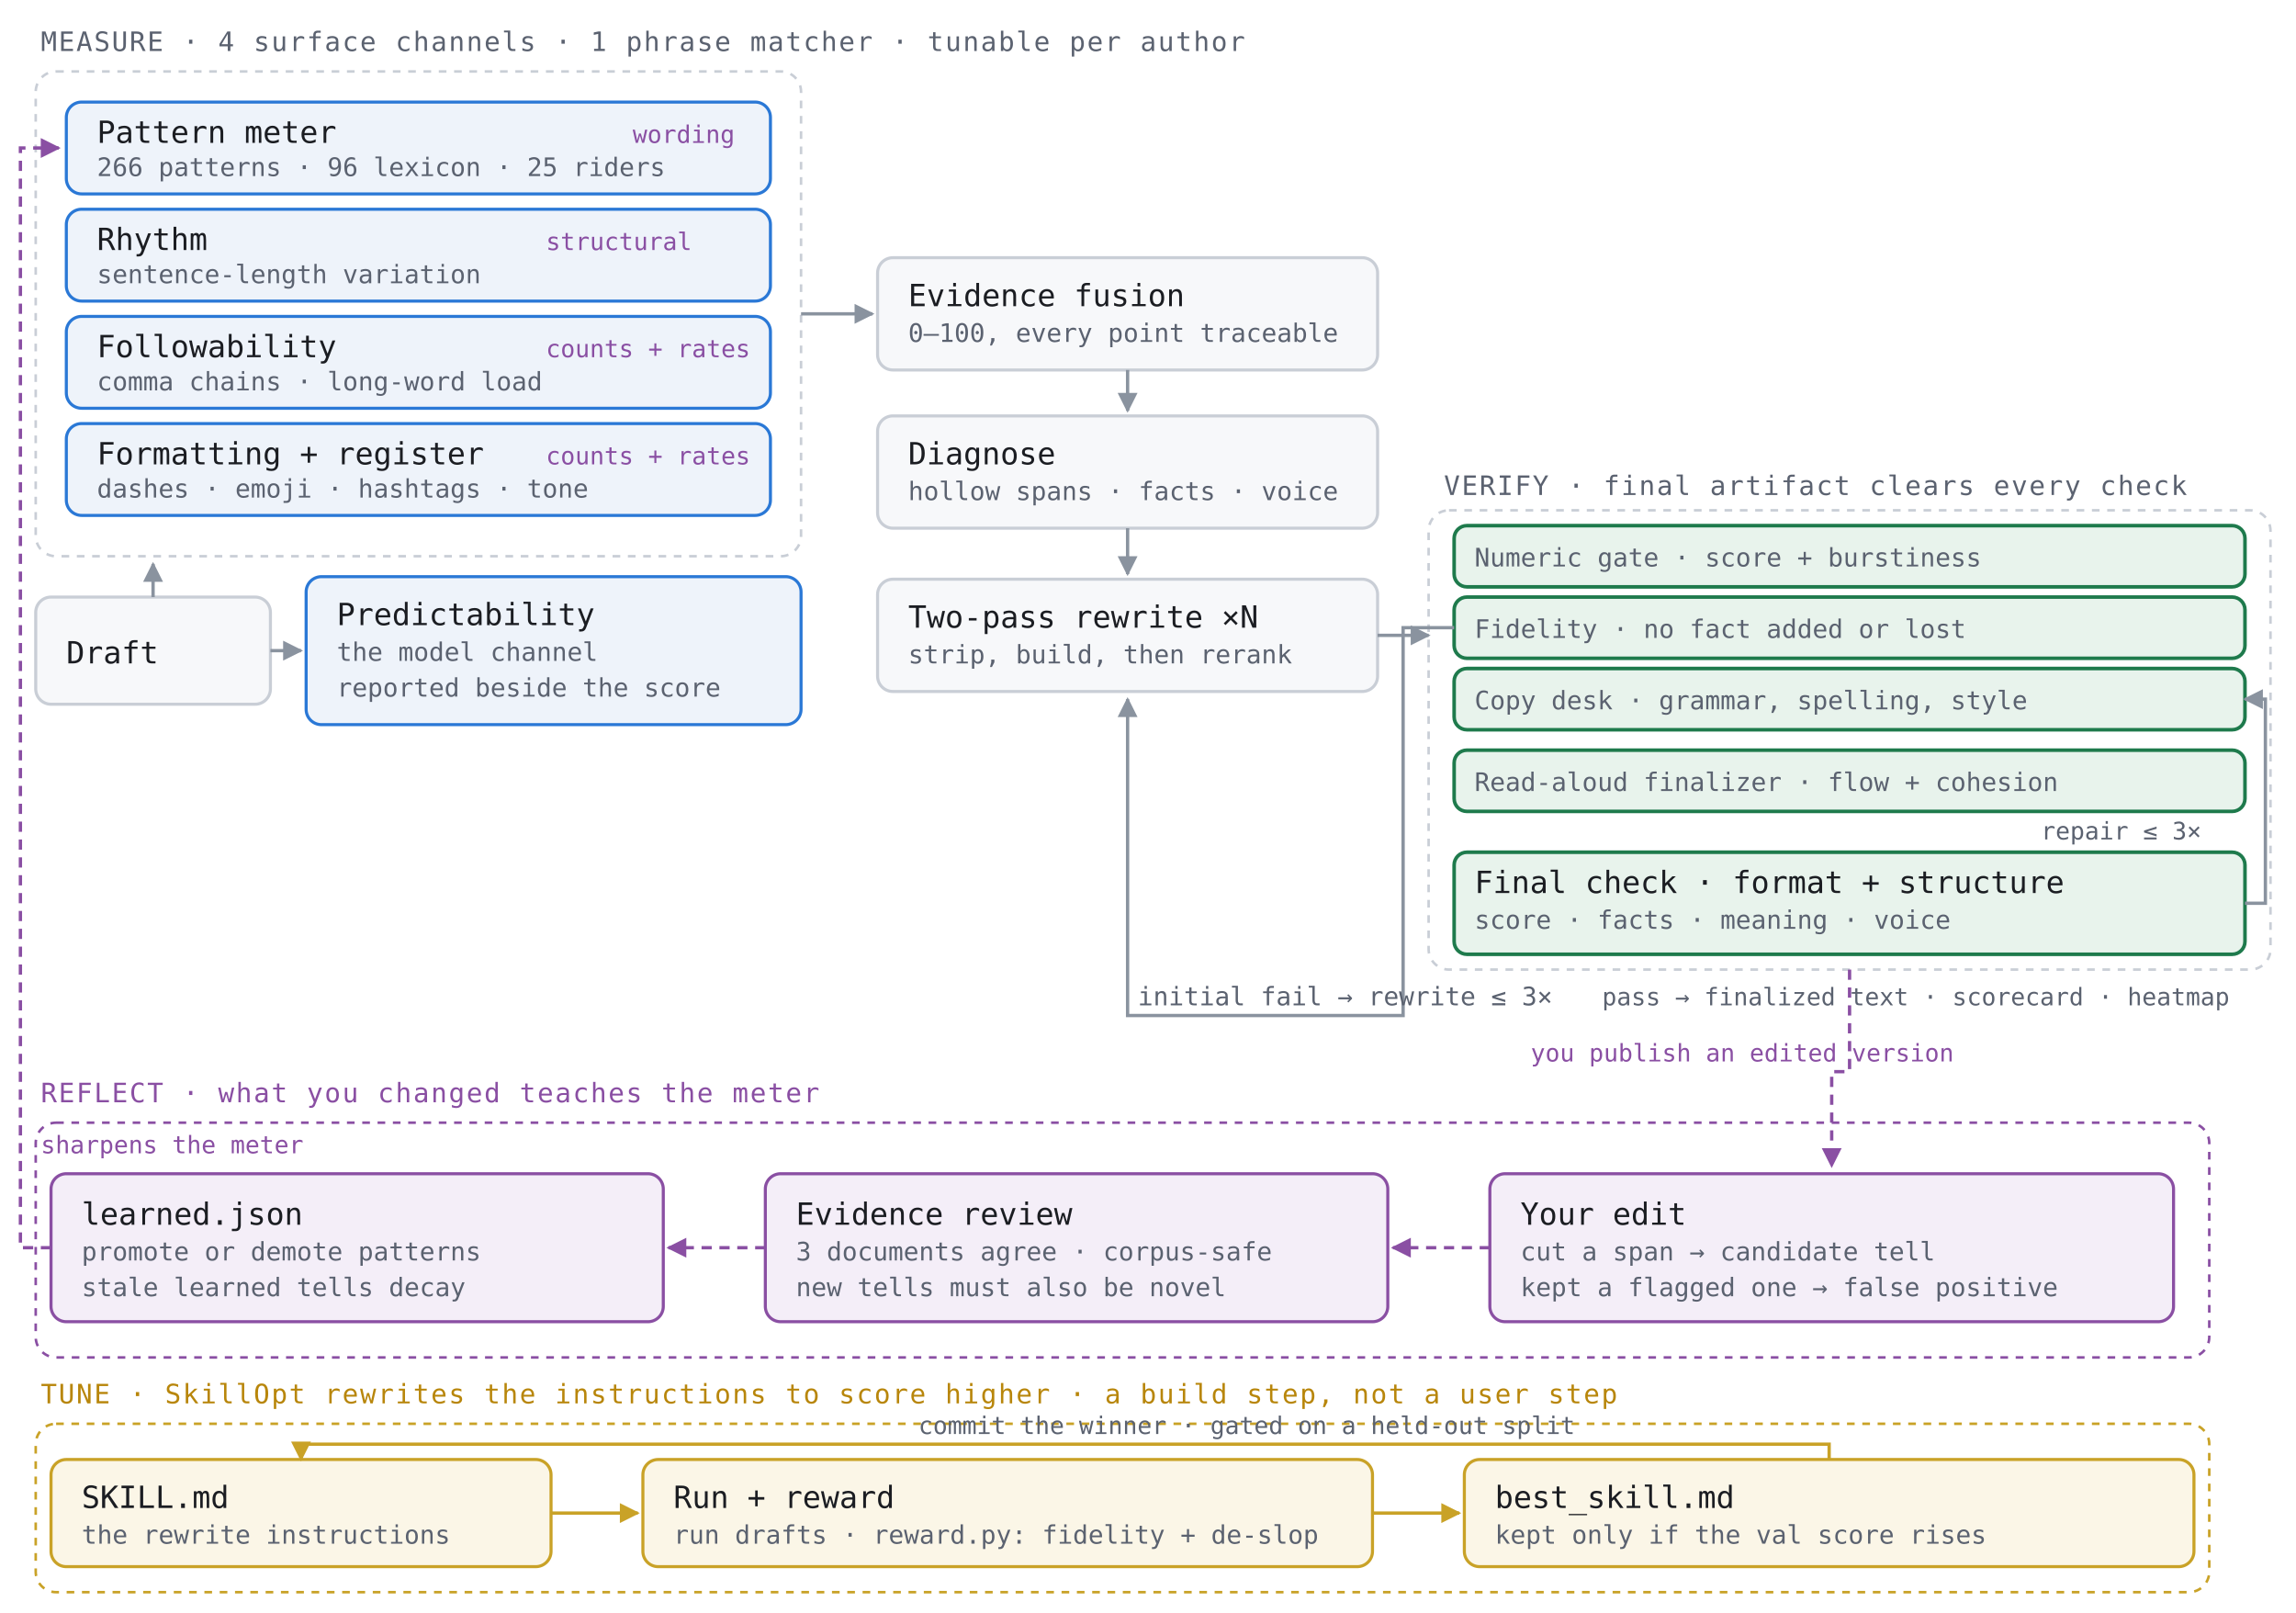
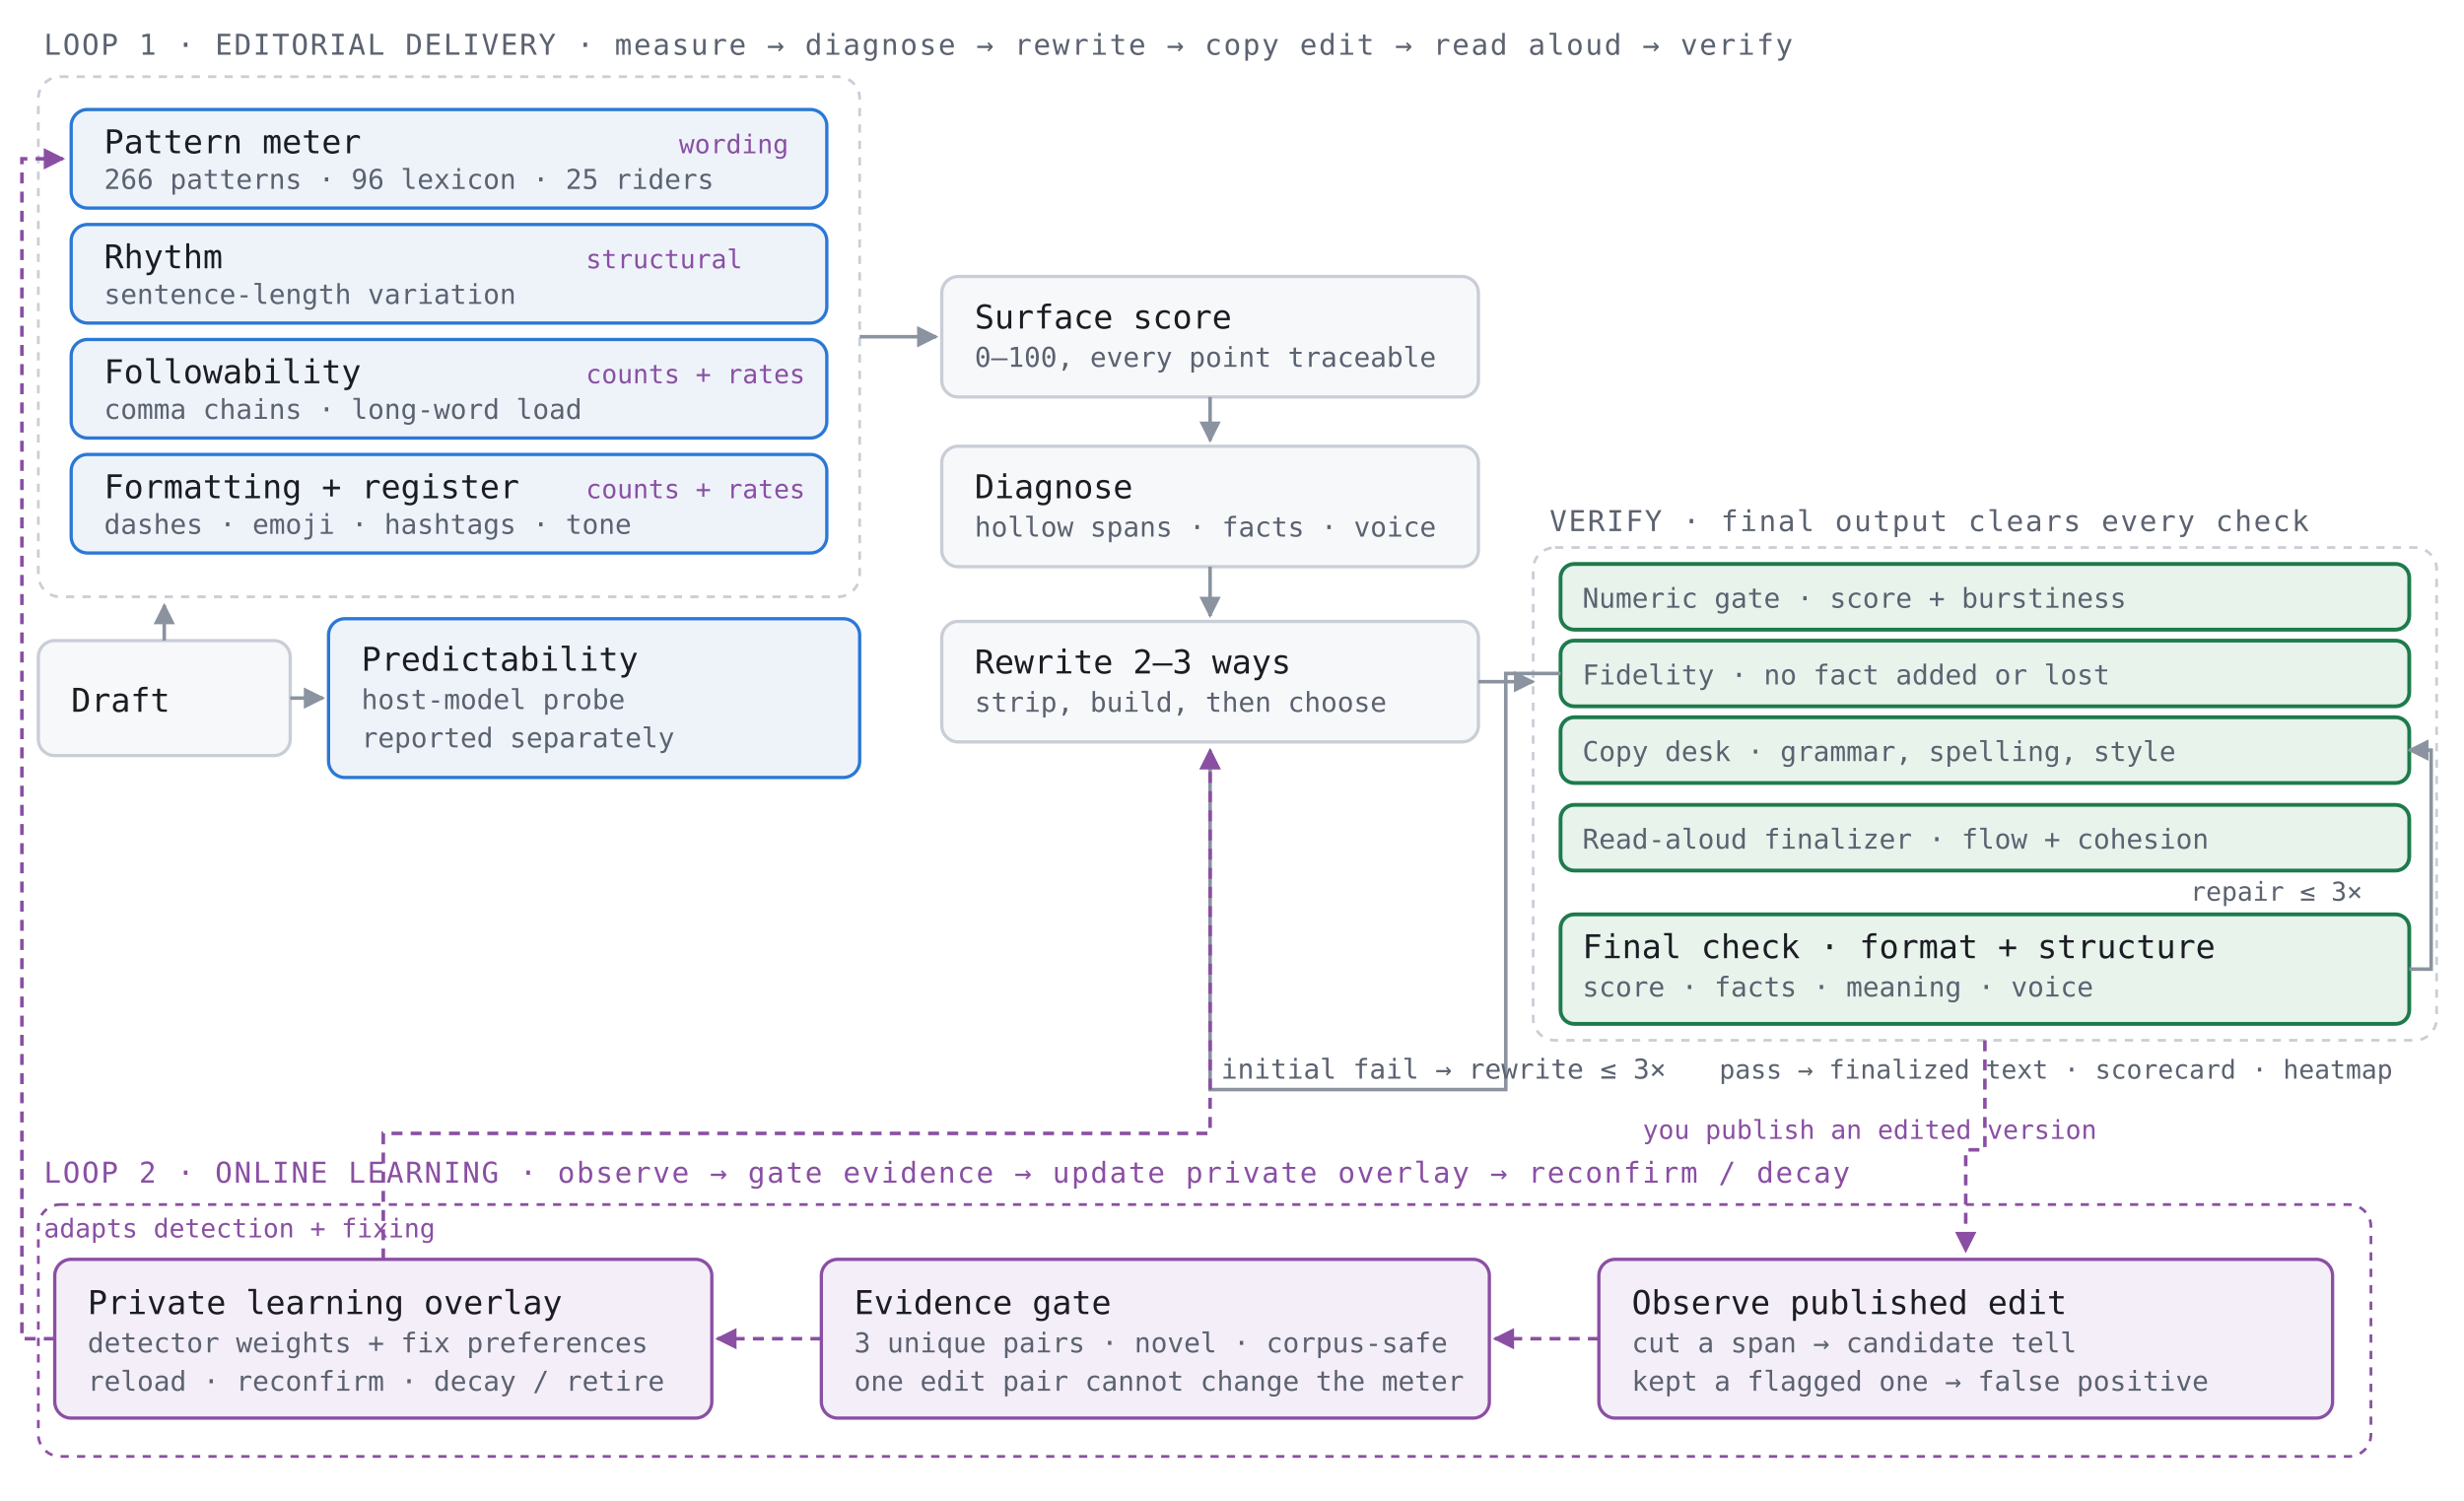
- <svg xmlns="http://www.w3.org/2000/svg" viewBox="0 0 900 632" width="900" height="632" font-family="ui-monospace,SFMono-Regular,Menlo,Consolas,monospace" role="img" aria-label="Zero Slop engine. A draft is measured by four surface channels: a pattern meter of 266 weighted patterns with a 96-term lexicon and 25 context-gated riders, plus rhythm, followability, and formatting with register. Only the pattern meter matches specific wording; the other three surface channels use structural counts and rates. Paragraph shape is reported separately for social writing. A fifth model channel called predictability asks the host model to guess masked words, ships no model of its own, and is reported beside the score rather than fused into it. Evidence fusion produces an AI-likelihood score from 0 to 100 in which every point is traceable. Diagnose finds hollow spans, inventories facts, and marks the author's voice. A two-pass rewrite strips tells, rebuilds toward an expert register, produces two or three candidates, and reranks them with fidelity ahead of the meter. Initial verification requires the numeric gate and a fidelity check. The selected rewrite then enters a dedicated copy desk for grammar, spelling, punctuation, consistency, and style. A fresh read-aloud editor directly fixes flow, cohesion, and stumbles in the copy-edited artifact. That exact read-aloud-finalized artifact is rechecked for score, fidelity, meaning, voice, format, and structure; a repair loops through both editorial passes and final checks up to three times, while an earlier gate failure loops back to the rewrite. Passing emits the finalized text with a scorecard and heatmap. Below runs the reflect loop: when you publish an edited version, a span you cut becomes a candidate tell and a flagged span you kept becomes false-positive evidence. Neither changes the meter until three distinct documents corroborate the evidence and corpus-safety checks pass; new candidate tells must also be novel. Learned patterns can then be promoted or demoted, and stale learned tells can decay, sharpening the meter. A separate tune band shows SkillOpt optimizing the SKILL.md instructions against an eval harness of de-slop gain, fidelity, and the gate, keeping a candidate only when a held-out validation score improves; this is a maintainer step and runs offline of the user.">
+ <svg xmlns="http://www.w3.org/2000/svg" viewBox="0 0 900 548" width="900" height="548" font-family="ui-monospace,SFMono-Regular,Menlo,Consolas,monospace" role="img" aria-label="Zero Slop has two operational loops. Editorial delivery measures a draft with four surface channels and a separate host-model predictability probe, diagnoses hollow spans, rewrites in two passes, copy-edits the result, reads it aloud, and verifies the final text for score, fidelity, meaning, voice, format, and structure. The score is a traceable heuristic surface meter, not a calibrated probability. Online learning observes what the writer later cuts or keeps. One edit cannot change the meter. A phrase needs recurrence across three content-distinct edit pairs, novelty, and the human-corpus safety gate; single words need five pairs. Eligible evidence updates a private overlay that reloads on the next run. The overlay feeds both the pattern meter and the rewrite guide, so it adapts detection and fixing. Repeated false-positive evidence can lower a local weight, later evidence reconfirms useful guidance, stale detector rules decay, and stale fix preferences retire.">
  <defs>
    <marker id="a" viewBox="0 0 10 10" refX="9" refY="5" markerWidth="6" markerHeight="6" orient="auto-start-reverse">
      <path d="M0 0 L10 5 L0 10 z" fill="#8A939F" />
    </marker>
    <marker id="b" viewBox="0 0 10 10" refX="9" refY="5" markerWidth="6" markerHeight="6" orient="auto-start-reverse">
      <path d="M0 0 L10 5 L0 10 z" fill="#8A4FA3" />
    </marker>
-     <marker id="c" viewBox="0 0 10 10" refX="9" refY="5" markerWidth="6" markerHeight="6" orient="auto-start-reverse">
-       <path d="M0 0 L10 5 L0 10 z" fill="#C9A227" />
-     </marker>
    <style>
      .surface { fill:#F7F8FA; stroke:#C9CED6; stroke-width:1.2 }
      .ch { fill:#EEF3FA; stroke:#2A78D6; stroke-width:1.2 }
      .hi { fill:#E8F3EC; stroke:#1E7A4C; stroke-width:1.4 }
      .lr { fill:#F4EEF8; stroke:#8A4FA3; stroke-width:1.2 }
-       .tn { fill:#FBF6E7; stroke:#C9A227; stroke-width:1.2 }
      .t  { font-size:12px; fill:#1B1D22 }
      .m  { font-size:10px; fill:#5B6270 }
      .h  { font-size:10.5px; fill:#5B6270; letter-spacing:.06em }
      .hp { font-size:10.5px; fill:#8A4FA3; letter-spacing:.06em }
-       .ht { font-size:10.5px; fill:#B8860B; letter-spacing:.06em }
      .lb { font-size:9.5px; fill:#8A4FA3 }
      .lg { font-size:9.5px; fill:#5B6270 }
      .ln { stroke:#8A939F; stroke-width:1.3; fill:none }
      .lp { stroke:#8A4FA3; stroke-width:1.3; fill:none; stroke-dasharray:4 3 }
-       .lt { stroke:#C9A227; stroke-width:1.3; fill:none }
      .grp{ fill:none; stroke:#C9CED6; stroke-width:1; stroke-dasharray:3 3 }
      .grl{ fill:none; stroke:#8A4FA3; stroke-width:1; stroke-dasharray:3 3 }
-       .grt{ fill:none; stroke:#C9A227; stroke-width:1; stroke-dasharray:3 3 }
      @media (prefers-color-scheme: dark) {
        svg { color-scheme: dark }
        .surface { fill:#1E2128; stroke:#3A404B }
        .ch { fill:#16233A; stroke:#4B90E2 }
        .hi { fill:#14291D; stroke:#3FA872 }
        .lr { fill:#241B2E; stroke:#A972C4 }
-         .tn { fill:#2A2417; stroke:#C9A227 }
        .t  { fill:#E8EAED }
        .m  { fill:#9AA2AE }
        .h  { fill:#9AA2AE }
        .hp { fill:#A972C4 }
-         .ht { fill:#D6B84A }
        .lb { fill:#A972C4 }
        .lg { fill:#9AA2AE }
        .ln { stroke:#6B7280 }
        .grp{ stroke:#3A404B }
      }
    </style>
  </defs>
-   <text x="16" y="20" class="h">MEASURE · 4 surface channels · 1 phrase matcher · tunable per author</text>
+   <text x="16" y="20" class="h">LOOP 1 · EDITORIAL DELIVERY · measure → diagnose → rewrite → copy edit → read aloud → verify</text>
  <rect x="14" y="28" width="300" height="190" rx="8" class="grp" />
  <rect x="26" y="40" width="276" height="36" rx="6" class="ch" />
  <text x="38" y="56" class="t">Pattern meter</text>
  <text x="38" y="69" class="m">266 patterns · 96 lexicon · 25 riders</text>
  <text x="248" y="56" class="lb" fill="#8A939F">wording</text>
  <rect x="26" y="82" width="276" height="36" rx="6" class="ch" />
  <text x="38" y="98" class="t">Rhythm</text>
  <text x="38" y="111" class="m">sentence-length variation</text>
  <text x="214" y="98" class="lb" fill="#1E7A4C">structural</text>
  <rect x="26" y="124" width="276" height="36" rx="6" class="ch" />
  <text x="38" y="140" class="t">Followability</text>
  <text x="38" y="153" class="m">comma chains · long-word load</text>
  <text x="214" y="140" class="lb" fill="#1E7A4C">counts + rates</text>
  <rect x="26" y="166" width="276" height="36" rx="6" class="ch" />
  <text x="38" y="182" class="t">Formatting + register</text>
  <text x="38" y="195" class="m">dashes · emoji · hashtags · tone</text>
  <text x="214" y="182" class="lb" fill="#1E7A4C">counts + rates</text>
  <rect x="14" y="234" width="92" height="42" rx="6" class="surface" />
  <text x="26" y="260" class="t">Draft</text>
  <path d="M60 234 L60 221" class="ln" marker-end="url(#a)" />
  <rect x="120" y="226" width="194" height="58" rx="6" class="ch" />
  <text x="132" y="245" class="t">Predictability</text>
-   <text x="132" y="259" class="m">the model channel</text>
-   <text x="132" y="273" class="m">reported beside the score</text>
+   <text x="132" y="259" class="m">host-model probe</text>
+   <text x="132" y="273" class="m">reported separately</text>
  <path d="M106 255 L118 255" class="ln" marker-end="url(#a)" />
  <path d="M314 123 L342 123" class="ln" marker-end="url(#a)" />
  <rect x="344" y="101" width="196" height="44" rx="6" class="surface" />
-   <text x="356" y="120" class="t">Evidence fusion</text>
+   <text x="356" y="120" class="t">Surface score</text>
  <text x="356" y="134" class="m">0–100, every point traceable</text>
  <path d="M442 145 L442 161" class="ln" marker-end="url(#a)" />
  <rect x="344" y="163" width="196" height="44" rx="6" class="surface" />
  <text x="356" y="182" class="t">Diagnose</text>
  <text x="356" y="196" class="m">hollow spans · facts · voice</text>
  <path d="M442 207 L442 225" class="ln" marker-end="url(#a)" />
  <rect x="344" y="227" width="196" height="44" rx="6" class="surface" />
-   <text x="356" y="246" class="t">Two-pass rewrite ×N</text>
-   <text x="356" y="260" class="m">strip, build, then rerank</text>
+   <text x="356" y="246" class="t">Rewrite 2–3 ways</text>
+   <text x="356" y="260" class="m">strip, build, then choose</text>
  <path d="M540 249 L560 249" class="ln" marker-end="url(#a)" />
-   <text x="566" y="194" class="h">VERIFY · final artifact clears every check</text>
+   <text x="566" y="194" class="h">VERIFY · final output clears every check</text>
  <rect x="560" y="200" width="330" height="180" rx="8" class="grp" />
  <rect x="570" y="206" width="310" height="24" rx="5" class="hi" />
  <text x="578" y="222" class="m">Numeric gate · score + burstiness</text>
  <rect x="570" y="234" width="310" height="24" rx="5" class="hi" />
  <text x="578" y="250" class="m">Fidelity · no fact added or lost</text>
  <rect x="570" y="262" width="310" height="24" rx="5" class="hi" />
  <text x="578" y="278" class="m">Copy desk · grammar, spelling, style</text>
  <rect x="570" y="294" width="310" height="24" rx="5" class="hi" />
  <text x="578" y="310" class="m">Read-aloud finalizer · flow + cohesion</text>
  <rect x="570" y="334" width="310" height="40" rx="5" class="hi" />
  <text x="578" y="350" class="t">Final check · format + structure</text>
  <text x="578" y="364" class="m">score · facts · meaning · voice</text>
  <path d="M570 246 L550 246 L550 398 L442 398 L442 274" class="ln" marker-end="url(#a)" />
  <text x="446" y="394" class="m">initial fail → rewrite ≤ 3×</text>
  <path d="M880 354 L888 354 L888 274 L880 274" class="ln" marker-end="url(#a)" />
  <text x="800" y="329" class="lg">repair ≤ 3×</text>
  <text x="628" y="394" class="lg">pass → finalized text · scorecard · heatmap</text>
-   <text x="16" y="432" class="hp">REFLECT · what you changed teaches the meter</text>
+   <text x="16" y="432" class="hp">LOOP 2 · ONLINE LEARNING · observe → gate evidence → update private overlay → reconfirm / decay</text>
  <rect x="14" y="440" width="852" height="92" rx="8" class="grl" />
  <path d="M725 380 L725 420 L718 420 L718 457" class="lp" marker-end="url(#b)" />
  <text x="600" y="416" class="lb">you publish an edited version</text>
  <rect x="584" y="460" width="268" height="58" rx="6" class="lr" />
-   <text x="596" y="480" class="t">Your edit</text>
+   <text x="596" y="480" class="t">Observe published edit</text>
  <text x="596" y="494" class="m">cut a span → candidate tell</text>
  <text x="596" y="508" class="m">kept a flagged one → false positive</text>
  <path d="M584 489 L546 489" class="lp" marker-end="url(#b)" />
  <rect x="300" y="460" width="244" height="58" rx="6" class="lr" />
-   <text x="312" y="480" class="t">Evidence review</text>
-   <text x="312" y="494" class="m">3 documents agree · corpus-safe</text>
-   <text x="312" y="508" class="m">new tells must also be novel</text>
+   <text x="312" y="480" class="t">Evidence gate</text>
+   <text x="312" y="494" class="m">3 unique pairs · novel · corpus-safe</text>
+   <text x="312" y="508" class="m">one edit pair cannot change the meter</text>
  <path d="M300 489 L262 489" class="lp" marker-end="url(#b)" />
  <rect x="20" y="460" width="240" height="58" rx="6" class="lr" />
-   <text x="32" y="480" class="t">learned.json</text>
-   <text x="32" y="494" class="m">promote or demote patterns</text>
-   <text x="32" y="508" class="m">stale learned tells decay</text>
+   <text x="32" y="480" class="t">Private learning overlay</text>
+   <text x="32" y="494" class="m">detector weights + fix preferences</text>
+   <text x="32" y="508" class="m">reload · reconfirm · decay / retire</text>
  <path d="M20 489 L8 489 L8 58 L23 58" class="lp" marker-end="url(#b)" />
-   <text x="16" y="452" class="lb">sharpens the meter</text>
-   <text x="16" y="550" class="ht">TUNE · SkillOpt rewrites the instructions to score higher · a build step, not a user step</text>
-   <rect x="14" y="558" width="852" height="66" rx="8" class="grt" />
-   <rect x="20" y="572" width="196" height="42" rx="6" class="tn" />
-   <text x="32" y="591" class="t">SKILL.md</text>
-   <text x="32" y="605" class="m">the rewrite instructions</text>
-   <path d="M216 593 L250 593" class="lt" marker-end="url(#c)" />
-   <rect x="252" y="572" width="286" height="42" rx="6" class="tn" />
-   <text x="264" y="591" class="t">Run + reward</text>
-   <text x="264" y="605" class="m">run drafts · reward.py: fidelity + de-slop</text>
-   <path d="M538 593 L572 593" class="lt" marker-end="url(#c)" />
-   <rect x="574" y="572" width="286" height="42" rx="6" class="tn" />
-   <text x="586" y="591" class="t">best_skill.md</text>
-   <text x="586" y="605" class="m">kept only if the val score rises</text>
-   <path d="M717 572 L717 566 L118 566 L118 572" class="lt" marker-end="url(#c)" />
-   <text x="360" y="562" class="lg">commit the winner · gated on a held-out split</text>
+   <path d="M140 460 L140 414 L442 414 L442 274" class="lp" marker-end="url(#b)" />
+   <text x="16" y="452" class="lb">adapts detection + fixing</text>
</svg>
